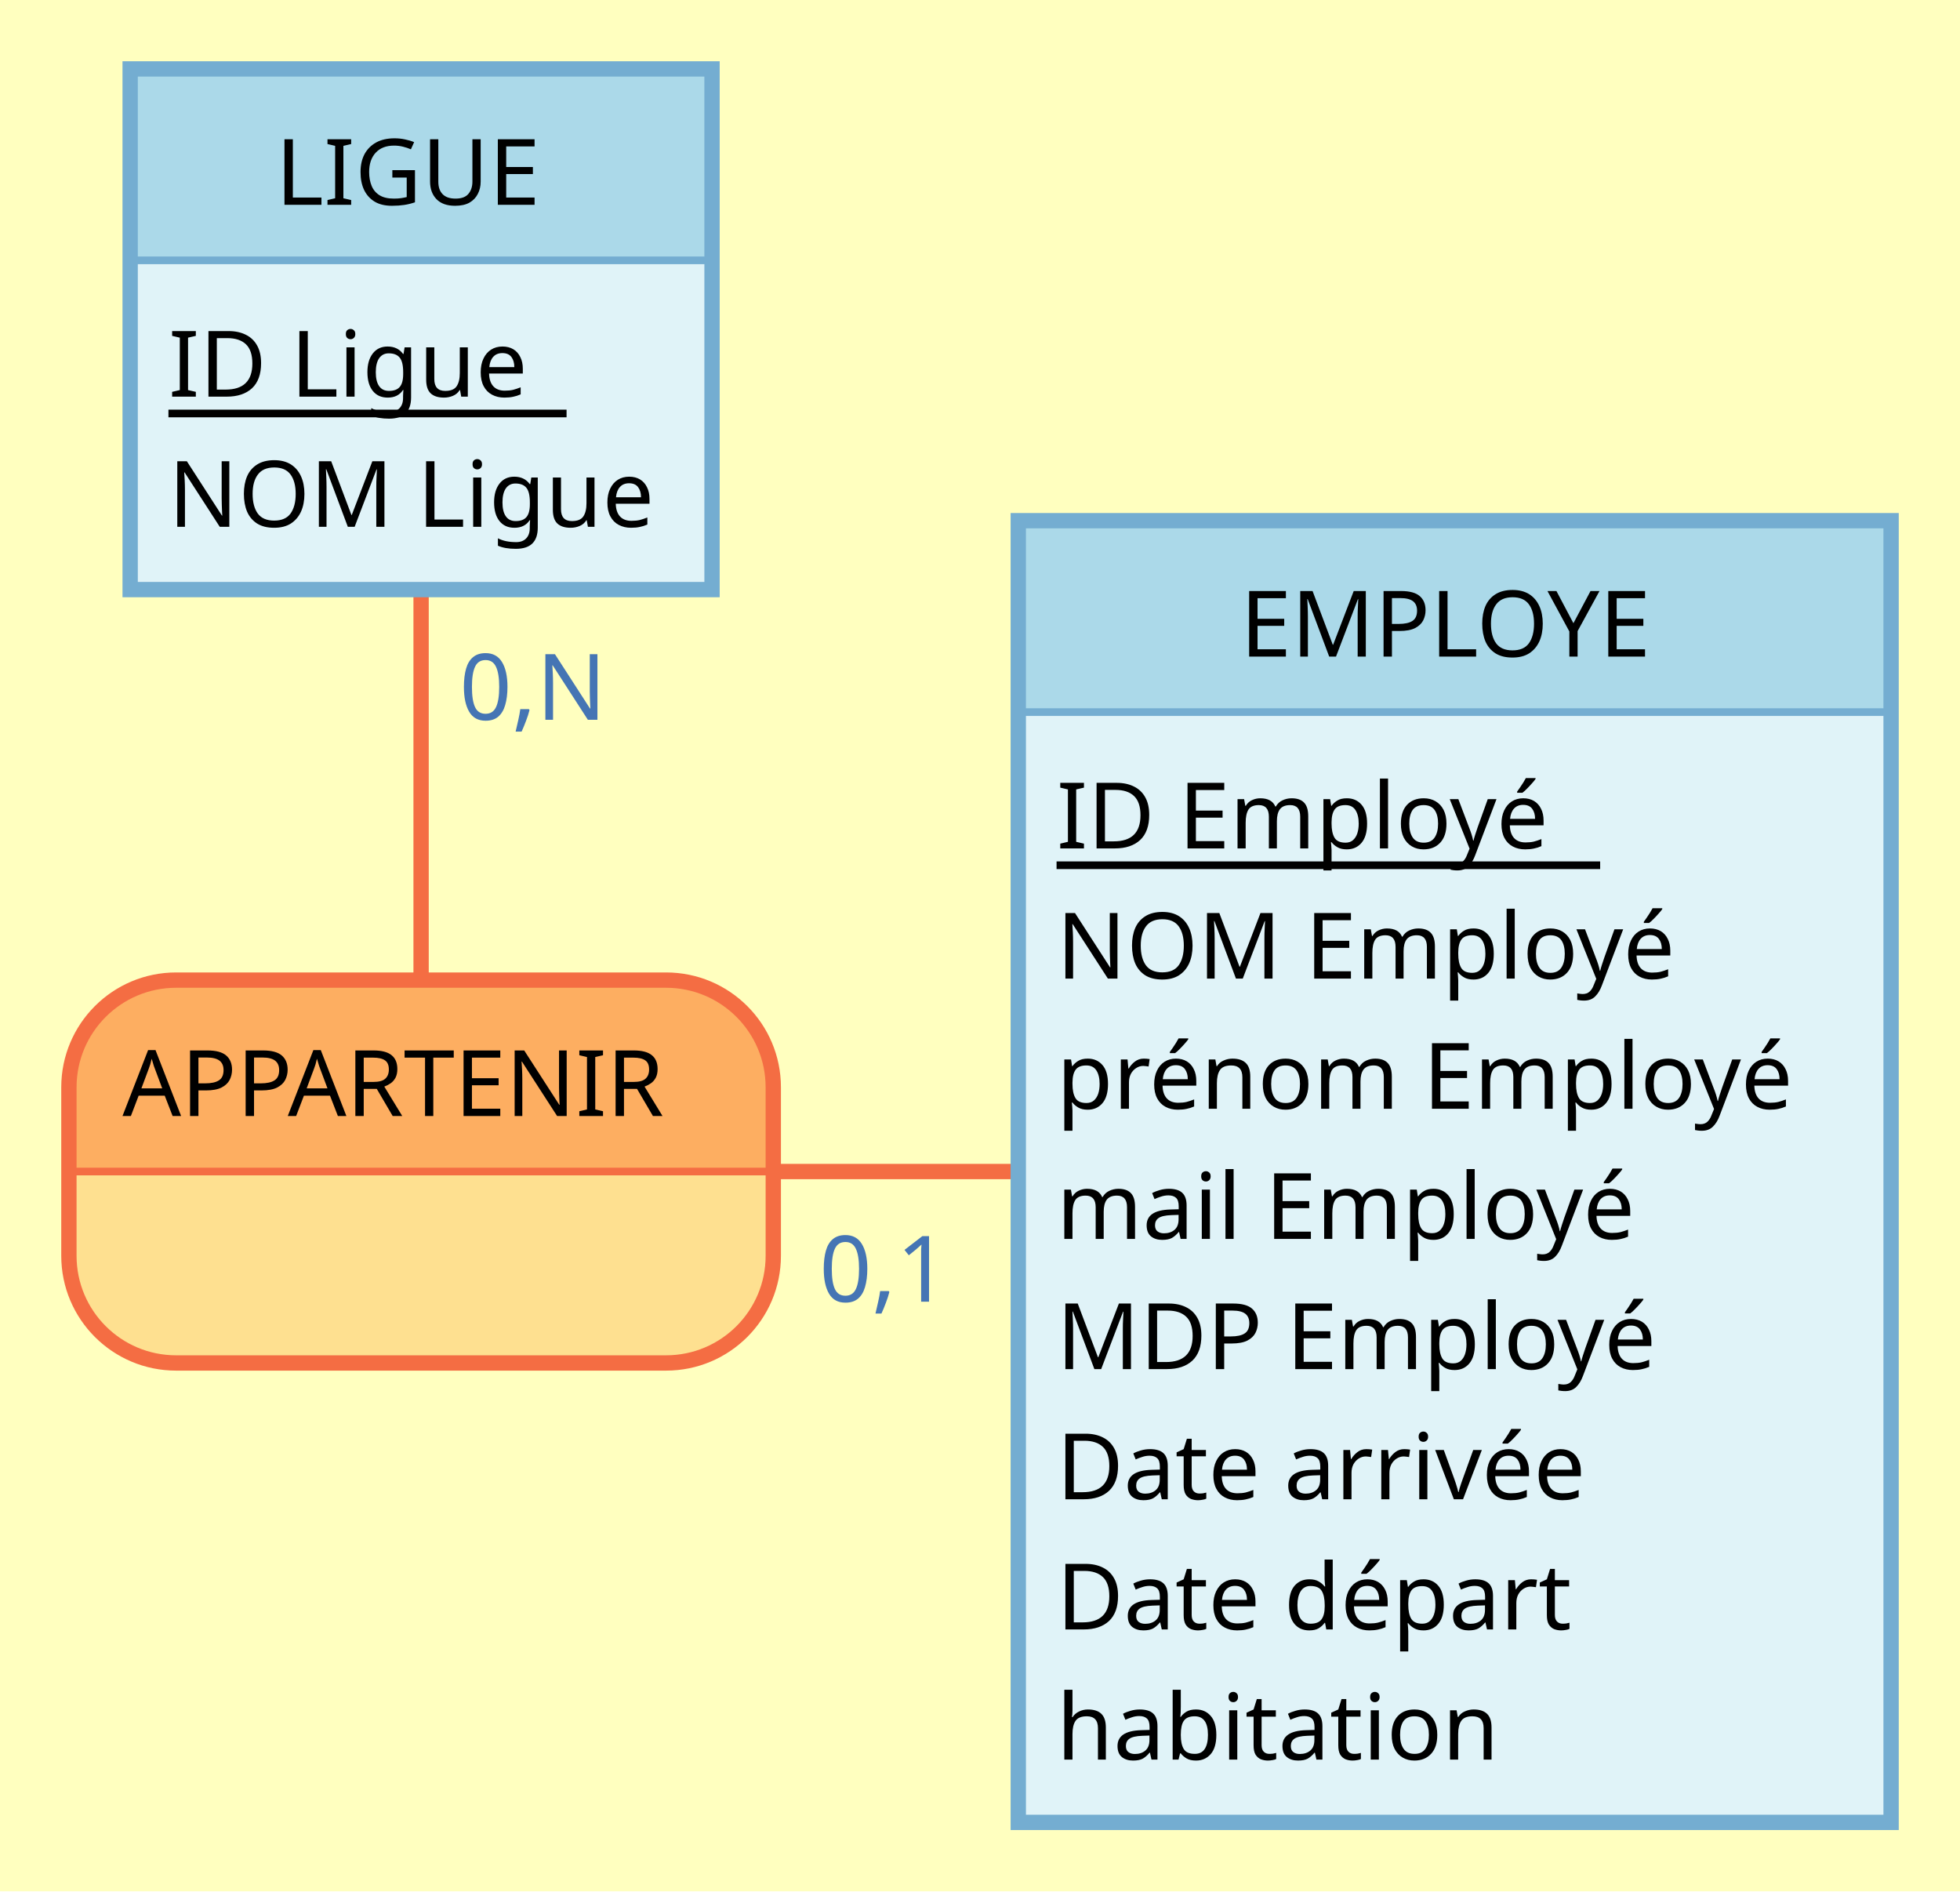
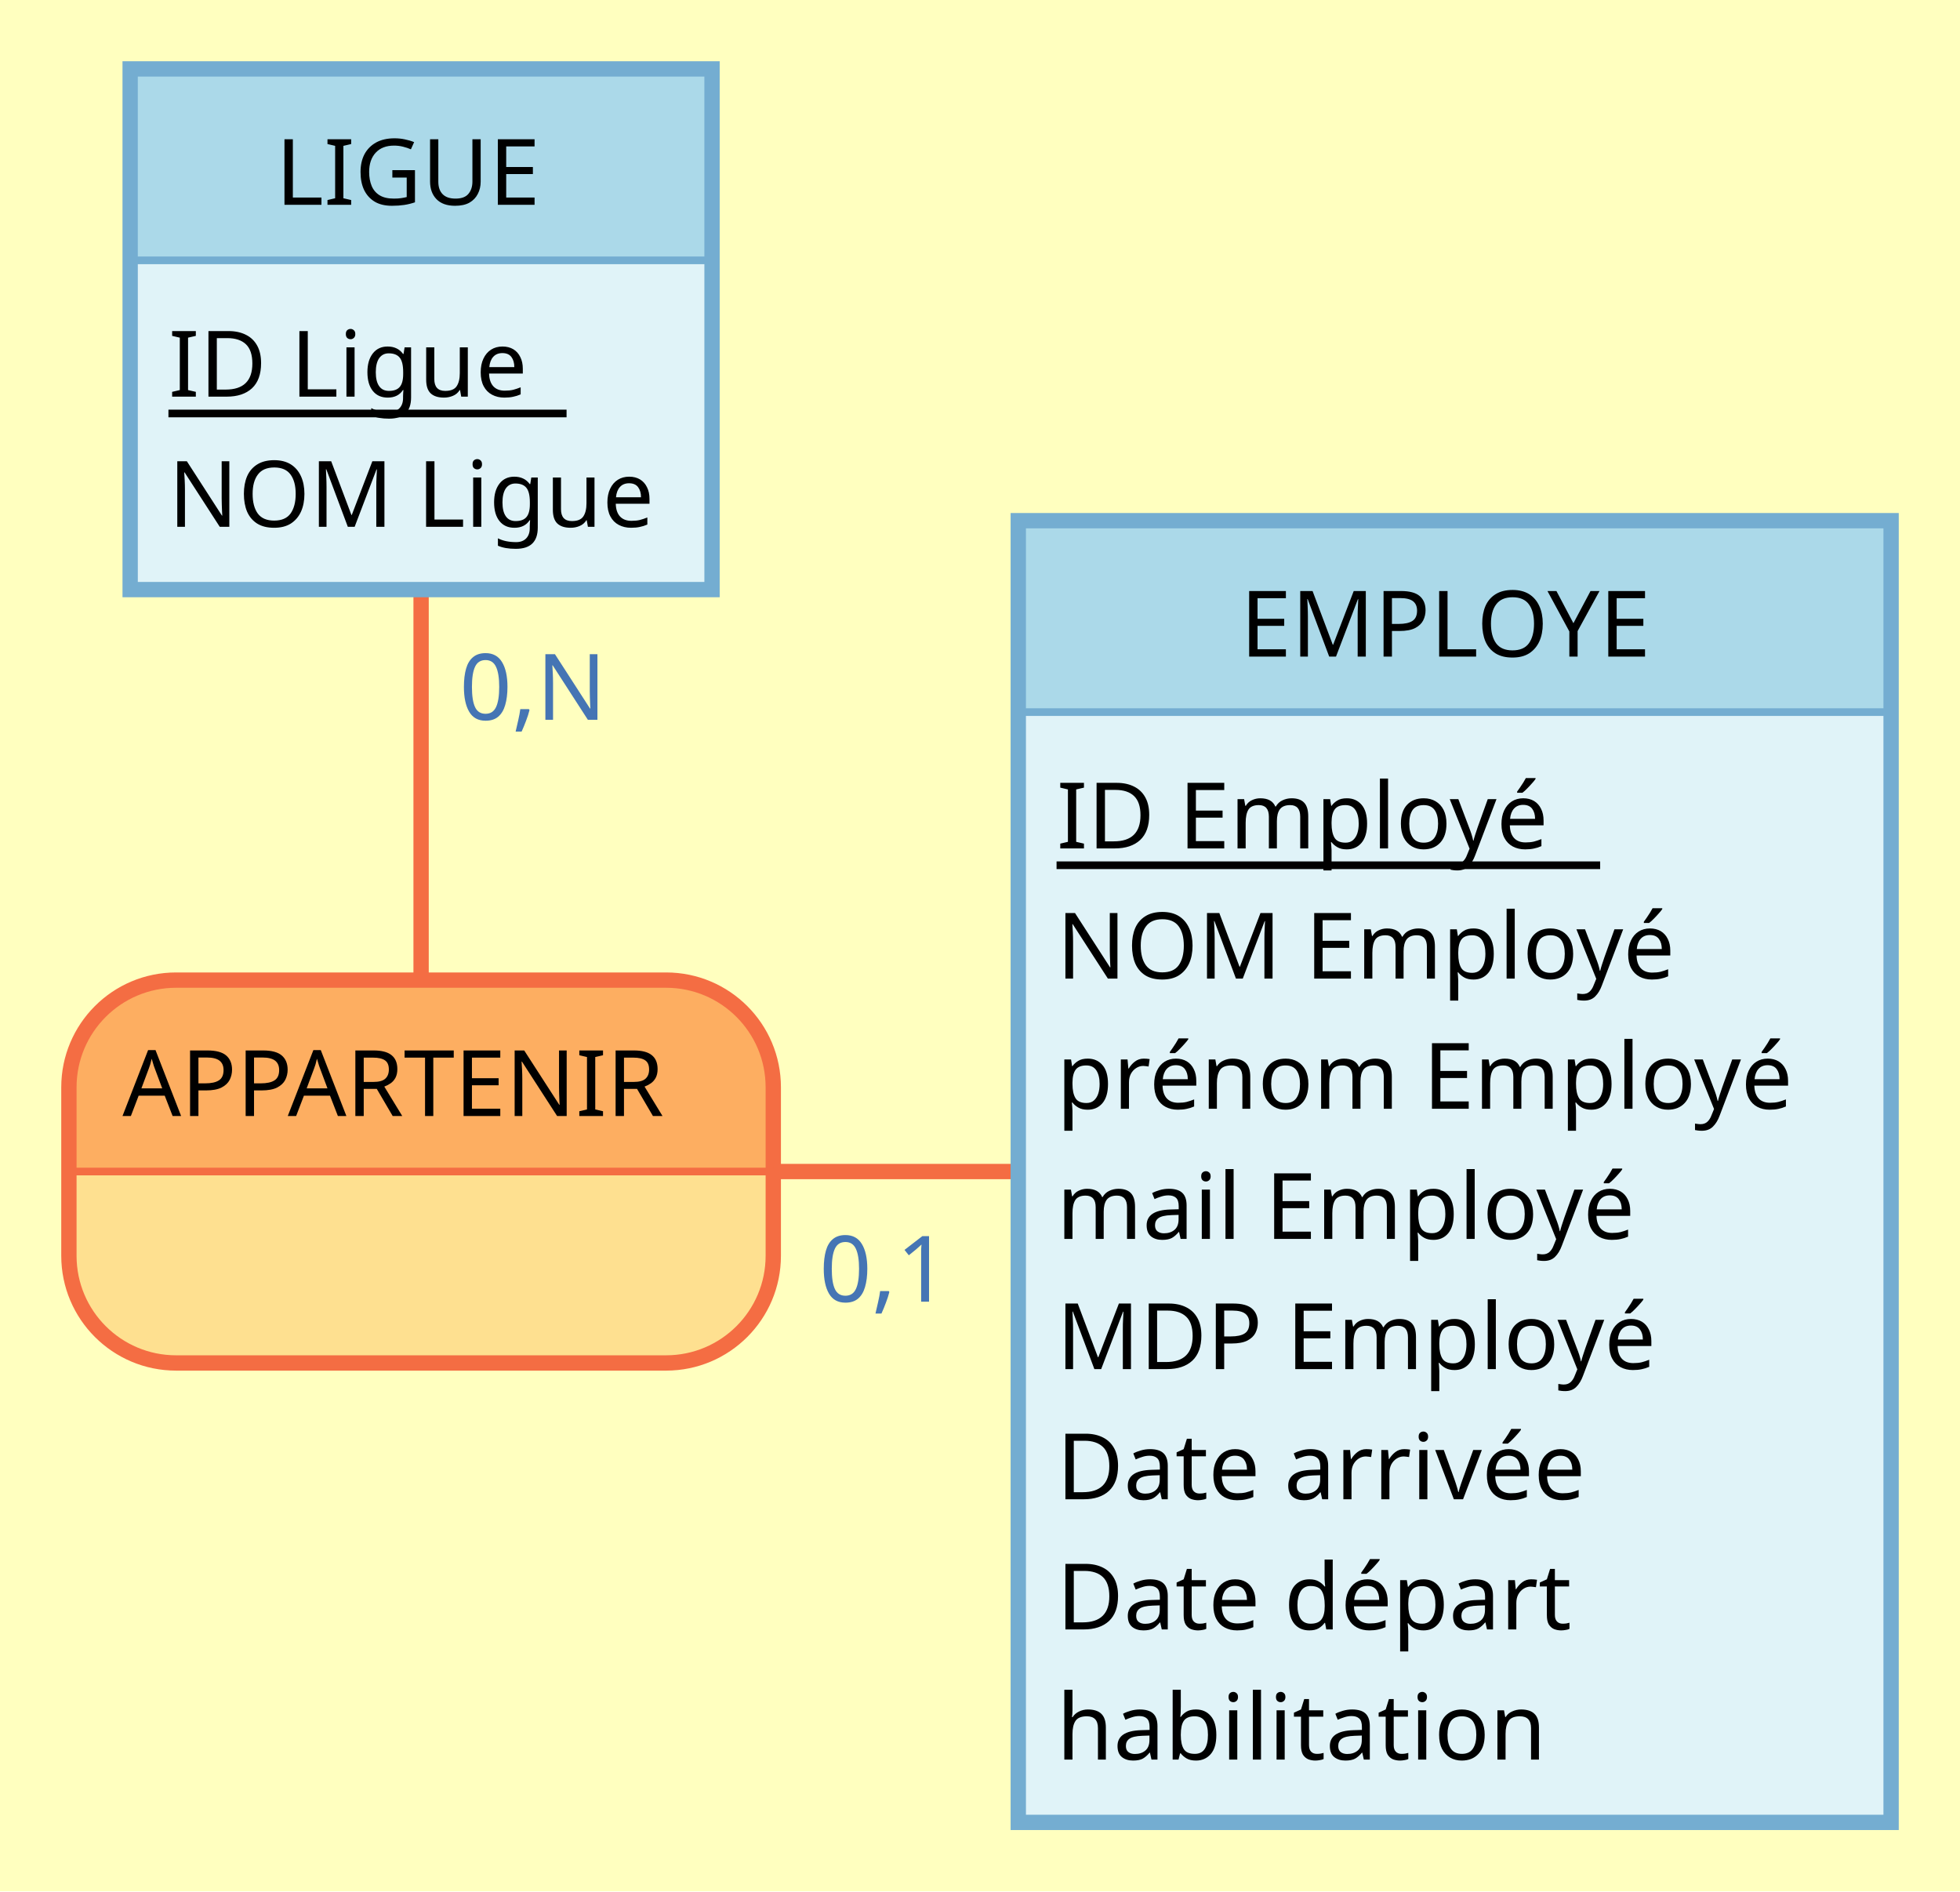
<svg xmlns="http://www.w3.org/2000/svg" width="256" height="247" viewBox="0 0 256 247">
  <rect id="frame" x="0" y="0" width="256" height="247" fill="#ffffbf" stroke="none" stroke-width="0" />
-   <g class="page_0_G2a7hrCW diagram_page" visibility="visible">
+   <g class="page_0_R2cHn2mn diagram_page" visibility="visible">
    <line x1="55" y1="43" x2="55" y2="153" stroke="#f46d43" stroke-width="2" />
    <text x="60" y="94" fill="#4575b4" font-family="Verdana" font-size="12">0,N</text>
    <line x1="190" y1="153" x2="55" y2="153" stroke="#f46d43" stroke-width="2" />
    <text x="107" y="170" fill="#4575b4" font-family="Verdana" font-size="12">0,1</text>
    <g>
      <path d="M87 128 a14 14 90 0 1 14 14 V153 h-92 V142 a14 14 90 0 1 14 -14" fill="#fdae61" stroke="#fdae61" stroke-width="0" />
      <path d="M101 153 v11 a14 14 90 0 1 -14 14 H23 a14 14 90 0 1 -14 -14 V153 H92" fill="#fee090" stroke="#fee090" stroke-width="0" />
      <rect x="9" y="128" width="92" height="50" fill="none" rx="14" stroke="#f46d43" stroke-width="2" />
      <line x1="9" y1="153" x2="101" y2="153" stroke="#f46d43" stroke-width="1" />
      <text x="16" y="145.75" fill="#000" font-family="Verdana" font-size="12">APPARTENIR</text>
    </g>
  </g>
-   <g class="page_0_G2a7hrCW diagram_page" visibility="visible">
+   <g class="page_0_R2cHn2mn diagram_page" visibility="visible">
    <g>
      <rect x="17" y="9" width="76" height="25" fill="#abd9e9" stroke="#abd9e9" stroke-width="0" opacity="1" />
      <rect x="17" y="34" width="76" height="43" fill="#e0f3f8" stroke="#e0f3f8" stroke-width="0" opacity="1" />
      <rect x="17" y="9" width="76" height="68" fill="none" stroke="#74add1" stroke-width="2" opacity="1" />
      <line x1="17" y1="34" x2="93" y2="34" stroke="#74add1" stroke-width="1" />
    </g>
    <text x="36" y="26.75" fill="#000" font-family="Verdana" font-size="12">LIGUE</text>
    <text x="22" y="51.8" fill="#000" font-family="Verdana" font-size="12">ID Ligue</text>
    <line x1="22" y1="54" x2="74" y2="54" stroke="#000" stroke-width="1" />
    <text x="22" y="68.8" fill="#000" font-family="Verdana" font-size="12">NOM Ligue</text>
  </g>
-   <g class="page_0_G2a7hrCW diagram_page" visibility="visible">
+   <g class="page_0_R2cHn2mn diagram_page" visibility="visible">
    <g>
      <rect x="133" y="68" width="114" height="25" fill="#abd9e9" stroke="#abd9e9" stroke-width="0" opacity="1" />
      <rect x="133" y="93" width="114" height="145" fill="#e0f3f8" stroke="#e0f3f8" stroke-width="0" opacity="1" />
      <rect x="133" y="68" width="114" height="170" fill="none" stroke="#74add1" stroke-width="2" opacity="1" />
      <line x1="133" y1="93" x2="247" y2="93" stroke="#74add1" stroke-width="1" />
    </g>
    <text x="162" y="85.75" fill="#000" font-family="Verdana" font-size="12">EMPLOYE</text>
    <text x="138" y="110.8" fill="#000" font-family="Verdana" font-size="12">ID Employé</text>
    <line x1="138" y1="113" x2="209" y2="113" stroke="#000" stroke-width="1" />
    <text x="138" y="127.8" fill="#000" font-family="Verdana" font-size="12">NOM Employé</text>
    <text x="138" y="144.8" fill="#000" font-family="Verdana" font-size="12">prénom Employé</text>
    <text x="138" y="161.8" fill="#000" font-family="Verdana" font-size="12">mail Employé</text>
    <text x="138" y="178.8" fill="#000" font-family="Verdana" font-size="12">MDP Employé</text>
    <text x="138" y="195.8" fill="#000" font-family="Verdana" font-size="12">Date arrivée</text>
    <text x="138" y="212.8" fill="#000" font-family="Verdana" font-size="12">Date départ</text>
-     <text x="138" y="229.8" fill="#000" font-family="Verdana" font-size="12">habitation</text>
+     <text x="138" y="229.8" fill="#000" font-family="Verdana" font-size="12">habilitation</text>
  </g>
</svg>
